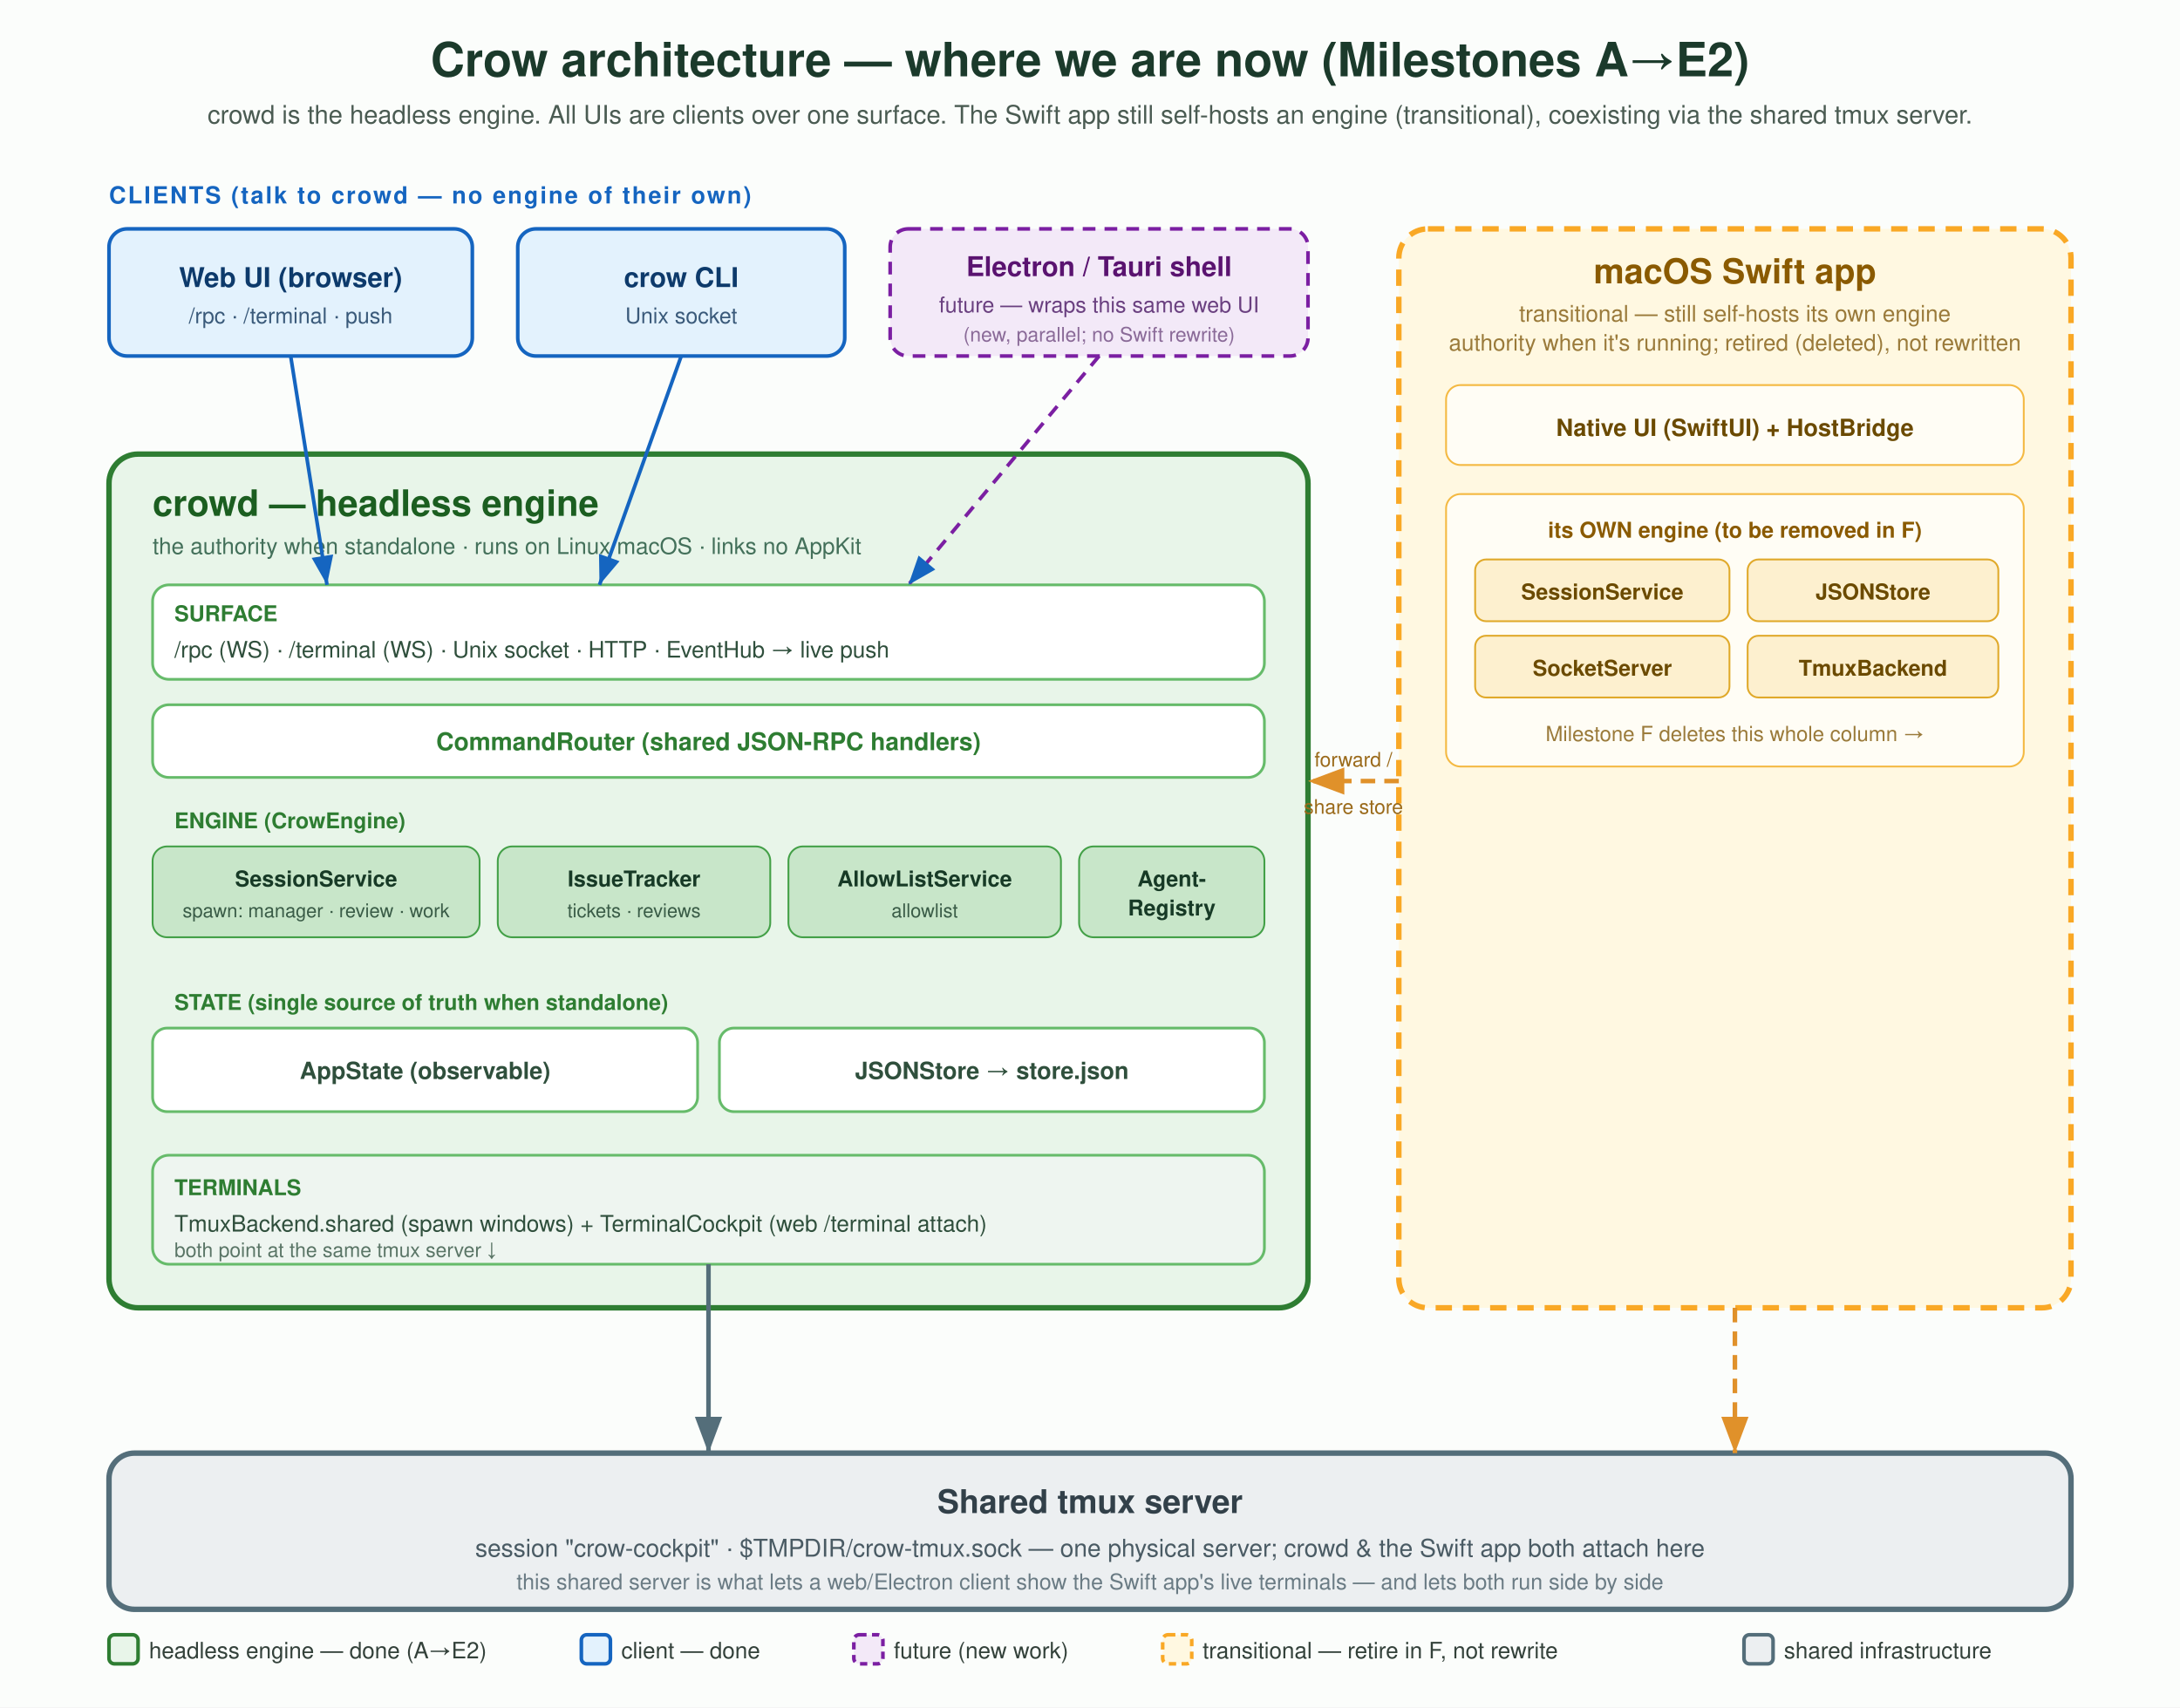
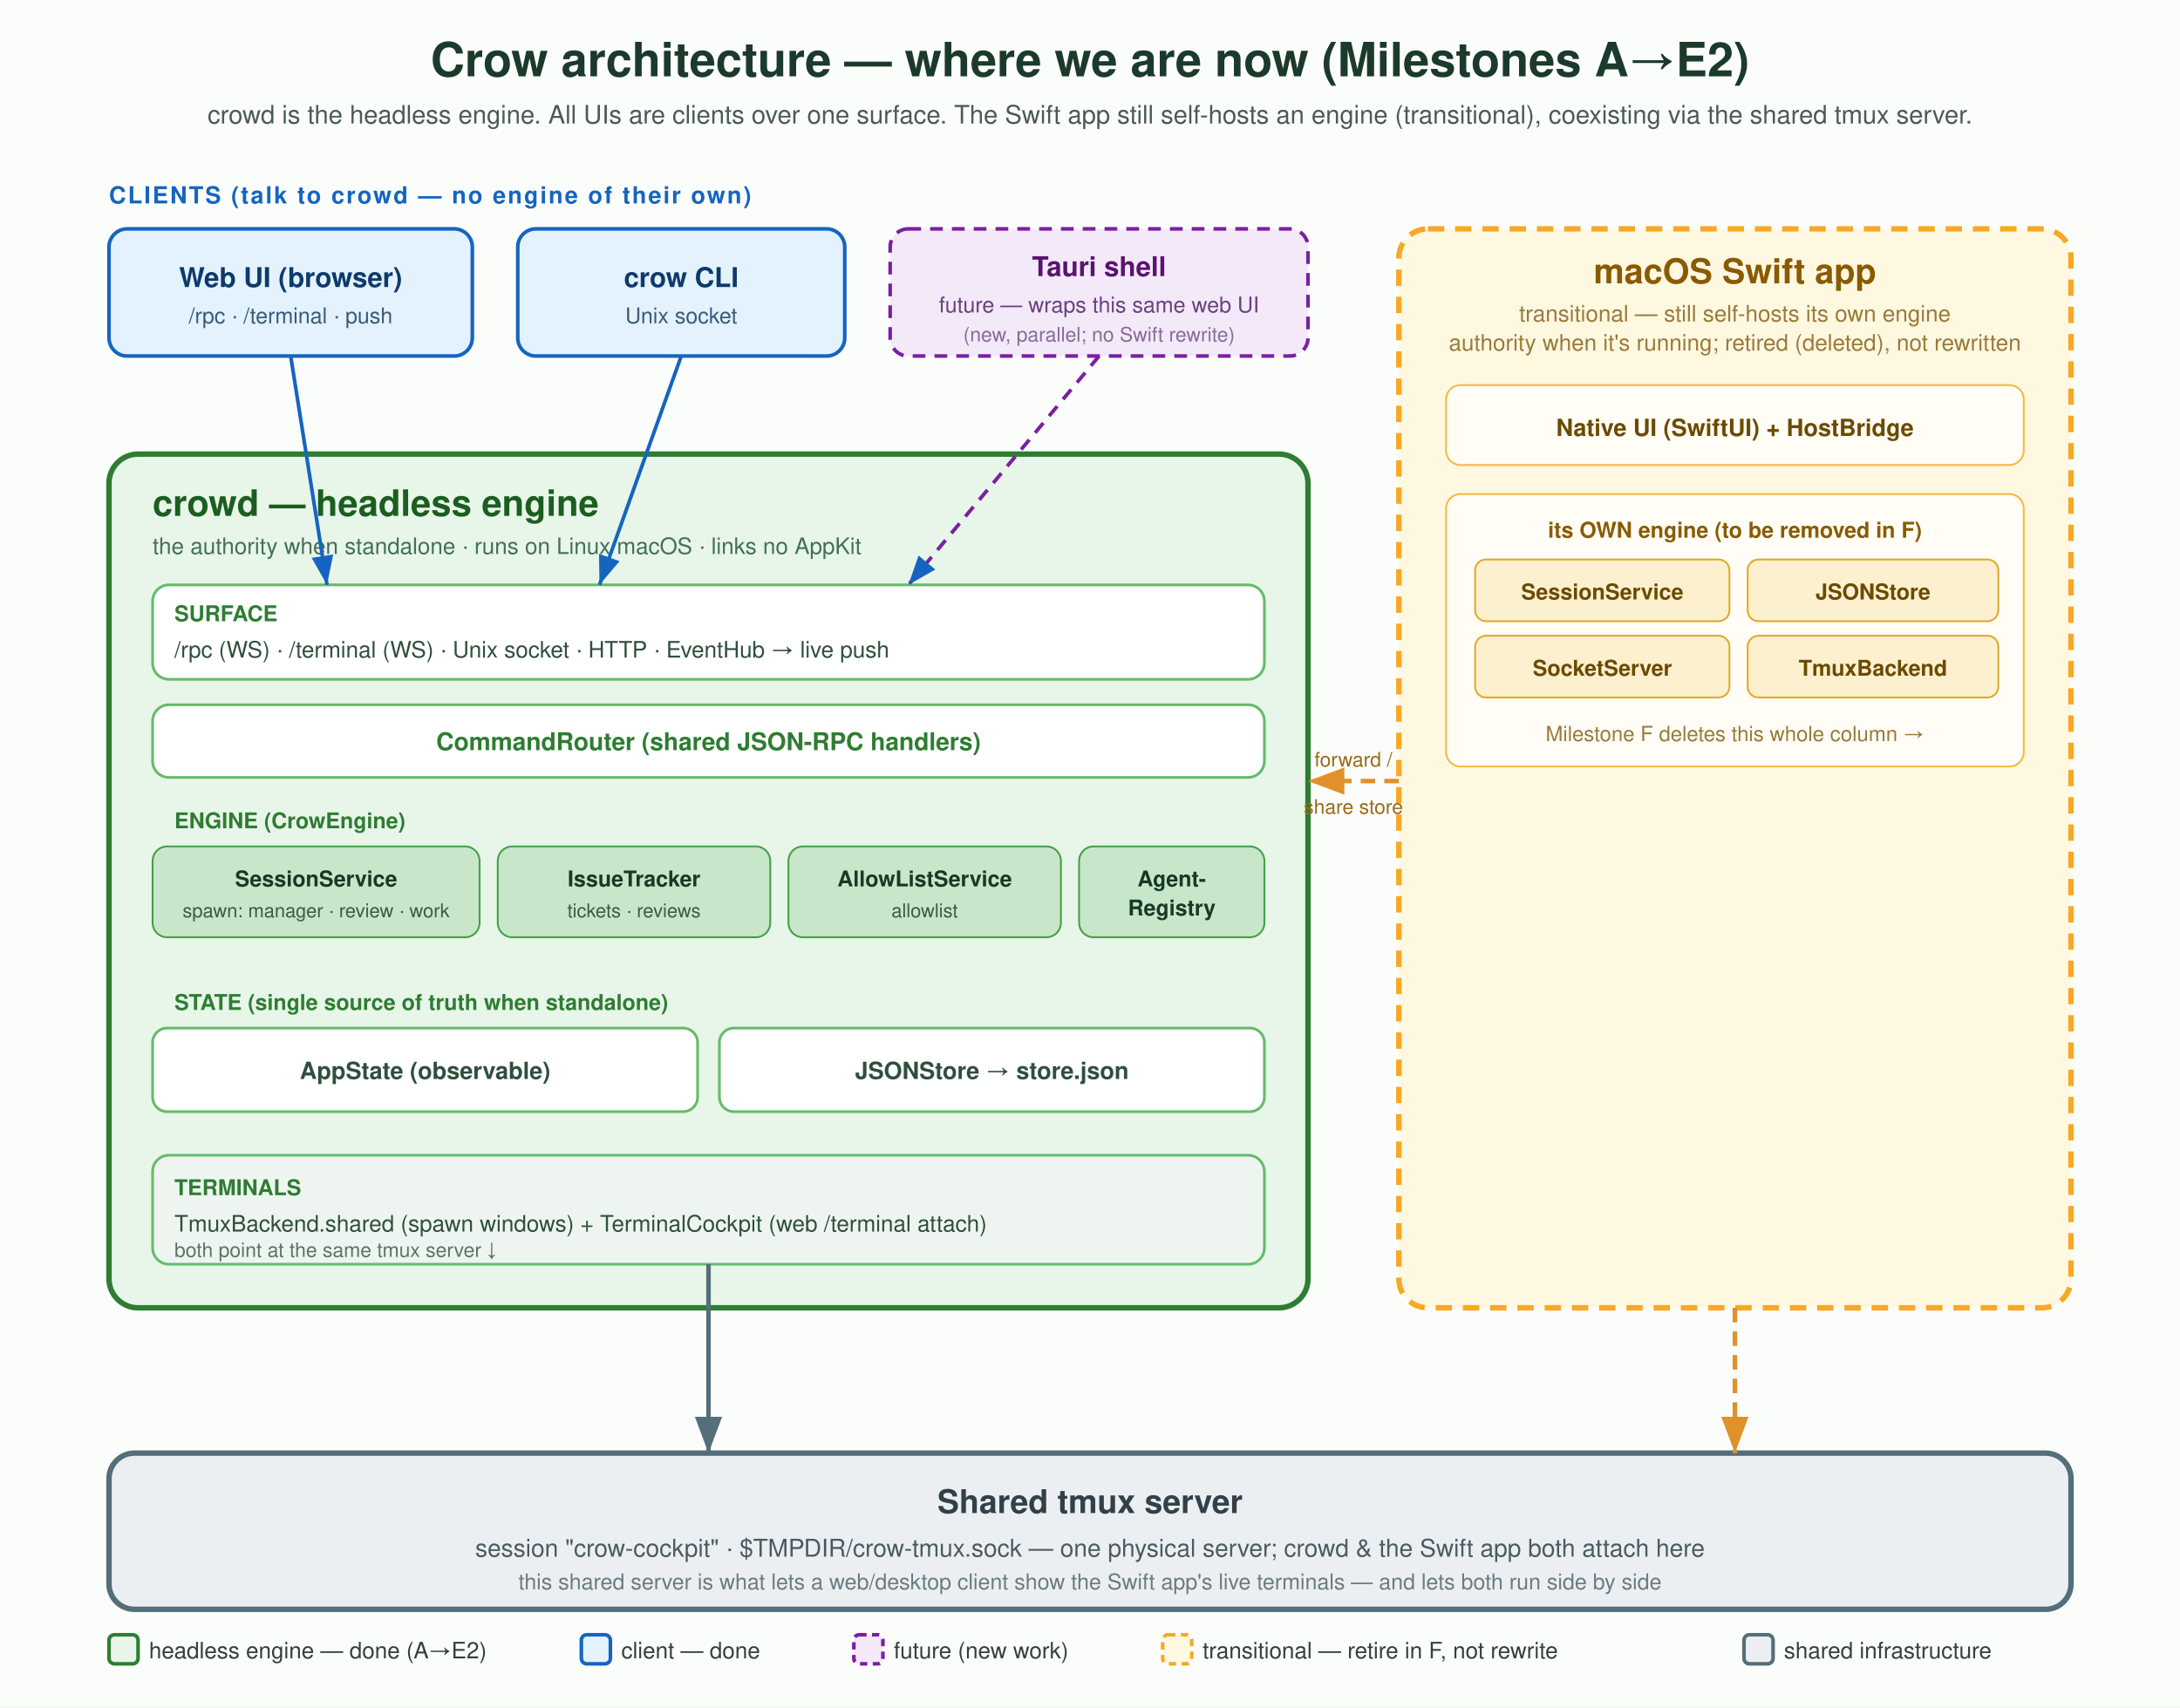
<svg xmlns="http://www.w3.org/2000/svg" width="1200" height="940" viewBox="0 0 1200 940" font-family="-apple-system, Helvetica, Arial, sans-serif">
  <rect width="1200" height="940" fill="#fbfdfb" />
  <text x="600" y="42" text-anchor="middle" font-size="26" font-weight="700" fill="#1b3a2b">Crow architecture — where we are now (Milestones A→E2)</text>
  <text x="600" y="68" text-anchor="middle" font-size="14" fill="#4a5b52">crowd is the headless engine. All UIs are clients over one surface. The Swift app still self-hosts an engine (transitional), coexisting via the shared tmux server.</text>
  <text x="60" y="112" font-size="13" font-weight="700" fill="#1565c0" letter-spacing="1">CLIENTS  (talk to crowd — no engine of their own)</text>
  <rect x="60" y="126" width="200" height="70" rx="10" fill="#e3f2fd" stroke="#1565c0" stroke-width="2" />
  <text x="160" y="158" text-anchor="middle" font-size="15" font-weight="700" fill="#0d3a6b">Web UI (browser)</text>
  <text x="160" y="178" text-anchor="middle" font-size="12" fill="#3a5a7a">/rpc · /terminal · push</text>
  <rect x="285" y="126" width="180" height="70" rx="10" fill="#e3f2fd" stroke="#1565c0" stroke-width="2" />
  <text x="375" y="158" text-anchor="middle" font-size="15" font-weight="700" fill="#0d3a6b">crow CLI</text>
  <text x="375" y="178" text-anchor="middle" font-size="12" fill="#3a5a7a">Unix socket</text>
  <rect x="490" y="126" width="230" height="70" rx="10" fill="#f3e9f8" stroke="#7b1fa2" stroke-width="2" stroke-dasharray="7 5" />
-   <text x="605" y="152" text-anchor="middle" font-size="15" font-weight="700" fill="#5a1370">Electron / Tauri shell</text>
+   <text x="605" y="152" text-anchor="middle" font-size="15" font-weight="700" fill="#5a1370">Tauri shell</text>
  <text x="605" y="172" text-anchor="middle" font-size="12" fill="#6a4080">future — wraps this same web UI</text>
  <text x="605" y="188" text-anchor="middle" font-size="11" fill="#8a6a98">(new, parallel; no Swift rewrite)</text>
  <rect x="60" y="250" width="660" height="470" rx="16" fill="#e8f5e9" stroke="#2e7d32" stroke-width="3" />
  <text x="84" y="284" font-size="20" font-weight="700" fill="#1b5e20">crowd  —  headless engine</text>
  <text x="84" y="305" font-size="12.5" fill="#43705a">the authority when standalone · runs on Linux/macOS · links no AppKit</text>
  <rect x="84" y="322" width="612" height="52" rx="9" fill="#ffffff" stroke="#66bb6a" stroke-width="1.5" />
  <text x="96" y="342" font-size="12" font-weight="700" fill="#2e7d32">SURFACE</text>
  <text x="96" y="362" font-size="12.5" fill="#2f4f3c">/rpc (WS)  ·  /terminal (WS)  ·  Unix socket  ·  HTTP  ·  EventHub → live push</text>
  <rect x="84" y="388" width="612" height="40" rx="9" fill="#ffffff" stroke="#66bb6a" stroke-width="1.5" />
  <text x="390" y="413" text-anchor="middle" font-size="13.5" font-weight="700" fill="#2e7d32">CommandRouter  (shared JSON-RPC handlers)</text>
  <text x="96" y="456" font-size="12" font-weight="700" fill="#2e7d32">ENGINE  (CrowEngine)</text>
  <g font-size="12" fill="#173a26" font-weight="600">
    <rect x="84" y="466" width="180" height="50" rx="8" fill="#c8e6c9" stroke="#43a047" />
    <text x="174" y="488" text-anchor="middle">SessionService</text>
    <text x="174" y="505" text-anchor="middle" font-size="10.5" font-weight="400" fill="#3a5c47">spawn: manager · review · work</text>
    <rect x="274" y="466" width="150" height="50" rx="8" fill="#c8e6c9" stroke="#43a047" />
    <text x="349" y="488" text-anchor="middle">IssueTracker</text>
    <text x="349" y="505" text-anchor="middle" font-size="10.5" font-weight="400" fill="#3a5c47">tickets · reviews</text>
    <rect x="434" y="466" width="150" height="50" rx="8" fill="#c8e6c9" stroke="#43a047" />
    <text x="509" y="488" text-anchor="middle">AllowListService</text>
    <text x="509" y="505" text-anchor="middle" font-size="10.5" font-weight="400" fill="#3a5c47">allowlist</text>
    <rect x="594" y="466" width="102" height="50" rx="8" fill="#c8e6c9" stroke="#43a047" />
    <text x="645" y="488" text-anchor="middle">Agent-</text>
    <text x="645" y="504" text-anchor="middle">Registry</text>
  </g>
  <text x="96" y="556" font-size="12" font-weight="700" fill="#2e7d32">STATE  (single source of truth when standalone)</text>
  <rect x="84" y="566" width="300" height="46" rx="8" fill="#ffffff" stroke="#66bb6a" stroke-width="1.5" />
  <text x="234" y="594" text-anchor="middle" font-size="13" font-weight="600" fill="#2f4f3c">AppState  (observable)</text>
  <rect x="396" y="566" width="300" height="46" rx="8" fill="#ffffff" stroke="#66bb6a" stroke-width="1.5" />
  <text x="546" y="594" text-anchor="middle" font-size="13" font-weight="600" fill="#2f4f3c">JSONStore → store.json</text>
  <rect x="84" y="636" width="612" height="60" rx="9" fill="#eef5f0" stroke="#66bb6a" stroke-width="1.5" />
  <text x="96" y="658" font-size="12" font-weight="700" fill="#2e7d32">TERMINALS</text>
  <text x="96" y="678" font-size="12.5" fill="#2f4f3c">TmuxBackend.shared  (spawn windows)   +   TerminalCockpit  (web /terminal attach)</text>
  <text x="96" y="692" font-size="11" fill="#5a7566">both point at the same tmux server ↓</text>
  <rect x="770" y="126" width="370" height="594" rx="16" fill="#fff8e1" stroke="#f9a825" stroke-width="3" stroke-dasharray="9 6" />
  <text x="955" y="156" text-anchor="middle" font-size="19" font-weight="700" fill="#8a5a00">macOS Swift app</text>
  <text x="955" y="177" text-anchor="middle" font-size="12.5" fill="#9a7a3a">transitional — still self-hosts its own engine</text>
  <text x="955" y="193" text-anchor="middle" font-size="12.5" fill="#9a7a3a">authority when it's running; retired (deleted), not rewritten</text>
  <rect x="796" y="212" width="318" height="44" rx="8" fill="#fffdf5" stroke="#f4b942" />
  <text x="955" y="240" text-anchor="middle" font-size="13" font-weight="600" fill="#6b4a00">Native UI (SwiftUI) + HostBridge</text>
  <text x="955" y="255" text-anchor="middle" font-size="0" fill="#6b4a00"> </text>
  <rect x="796" y="272" width="318" height="150" rx="8" fill="#fffdf5" stroke="#f4b942" />
  <text x="955" y="296" text-anchor="middle" font-size="12" font-weight="700" fill="#8a5a00">its OWN engine (to be removed in F)</text>
  <g font-size="12" fill="#6b4a00" font-weight="600">
    <rect x="812" y="308" width="140" height="34" rx="6" fill="#fdf0cf" stroke="#e0a92a" />
    <text x="882" y="330" text-anchor="middle">SessionService</text>
    <rect x="962" y="308" width="138" height="34" rx="6" fill="#fdf0cf" stroke="#e0a92a" />
    <text x="1031" y="330" text-anchor="middle">JSONStore</text>
    <rect x="812" y="350" width="140" height="34" rx="6" fill="#fdf0cf" stroke="#e0a92a" />
    <text x="882" y="372" text-anchor="middle">SocketServer</text>
    <rect x="962" y="350" width="138" height="34" rx="6" fill="#fdf0cf" stroke="#e0a92a" />
    <text x="1031" y="372" text-anchor="middle">TmuxBackend</text>
  </g>
  <text x="955" y="408" text-anchor="middle" font-size="11.5" fill="#9a7a3a">Milestone F deletes this whole column →</text>
  <rect x="60" y="800" width="1080" height="86" rx="14" fill="#eceff1" stroke="#546e7a" stroke-width="3" />
  <text x="600" y="833" text-anchor="middle" font-size="18" font-weight="700" fill="#324049">Shared tmux server</text>
  <text x="600" y="857" text-anchor="middle" font-size="13.5" fill="#4a5b64">session "crow-cockpit"  ·  $TMPDIR/crow-tmux.sock  —  one physical server; crowd &amp; the Swift app both attach here</text>
-   <text x="600" y="875" text-anchor="middle" font-size="12" fill="#6a7b84">this shared server is what lets a web/Electron client show the Swift app's live terminals — and lets both run side by side</text>
+   <text x="600" y="875" text-anchor="middle" font-size="12" fill="#6a7b84">this shared server is what lets a web/desktop client show the Swift app's live terminals — and lets both run side by side</text>
  <defs>
    <marker id="ar" markerWidth="10" markerHeight="10" refX="8" refY="3" orient="auto">
      <path d="M0,0 L8,3 L0,6 Z" fill="#1565c0" />
    </marker>
    <marker id="arg" markerWidth="10" markerHeight="10" refX="8" refY="3" orient="auto">
      <path d="M0,0 L8,3 L0,6 Z" fill="#546e7a" />
    </marker>
    <marker id="ara" markerWidth="10" markerHeight="10" refX="8" refY="3" orient="auto">
      <path d="M0,0 L8,3 L0,6 Z" fill="#e0912a" />
    </marker>
  </defs>
  <line x1="160" y1="196" x2="180" y2="322" stroke="#1565c0" stroke-width="2" marker-end="url(#ar)" />
  <line x1="375" y1="196" x2="330" y2="322" stroke="#1565c0" stroke-width="2" marker-end="url(#ar)" />
  <line x1="605" y1="196" x2="500" y2="322" stroke="#7b1fa2" stroke-width="2" stroke-dasharray="7 5" marker-end="url(#ar)" />
  <line x1="390" y1="696" x2="390" y2="800" stroke="#546e7a" stroke-width="2.5" marker-end="url(#arg)" />
  <line x1="955" y1="720" x2="955" y2="800" stroke="#e0912a" stroke-width="2.5" stroke-dasharray="8 5" marker-end="url(#ara)" />
  <line x1="770" y1="430" x2="720" y2="430" stroke="#e0912a" stroke-width="2.5" stroke-dasharray="8 5" marker-end="url(#ara)" />
  <text x="745" y="422" text-anchor="middle" font-size="11" fill="#9a6a1a">forward /</text>
  <text x="745" y="448" text-anchor="middle" font-size="11" fill="#9a6a1a">share store</text>
  <rect x="60" y="900" width="16" height="16" rx="3" fill="#e8f5e9" stroke="#2e7d32" stroke-width="2" />
  <text x="82" y="913" font-size="12.5" fill="#33413a">headless engine — done (A→E2)</text>
  <rect x="320" y="900" width="16" height="16" rx="3" fill="#e3f2fd" stroke="#1565c0" stroke-width="2" />
  <text x="342" y="913" font-size="12.5" fill="#33413a">client — done</text>
  <rect x="470" y="900" width="16" height="16" rx="3" fill="#f3e9f8" stroke="#7b1fa2" stroke-width="2" stroke-dasharray="4 3" />
  <text x="492" y="913" font-size="12.5" fill="#33413a">future (new work)</text>
  <rect x="640" y="900" width="16" height="16" rx="3" fill="#fff8e1" stroke="#f9a825" stroke-width="2" stroke-dasharray="4 3" />
  <text x="662" y="913" font-size="12.5" fill="#33413a">transitional — retire in F, not rewrite</text>
  <rect x="960" y="900" width="16" height="16" rx="3" fill="#eceff1" stroke="#546e7a" stroke-width="2" />
  <text x="982" y="913" font-size="12.5" fill="#33413a">shared infrastructure</text>
</svg>
